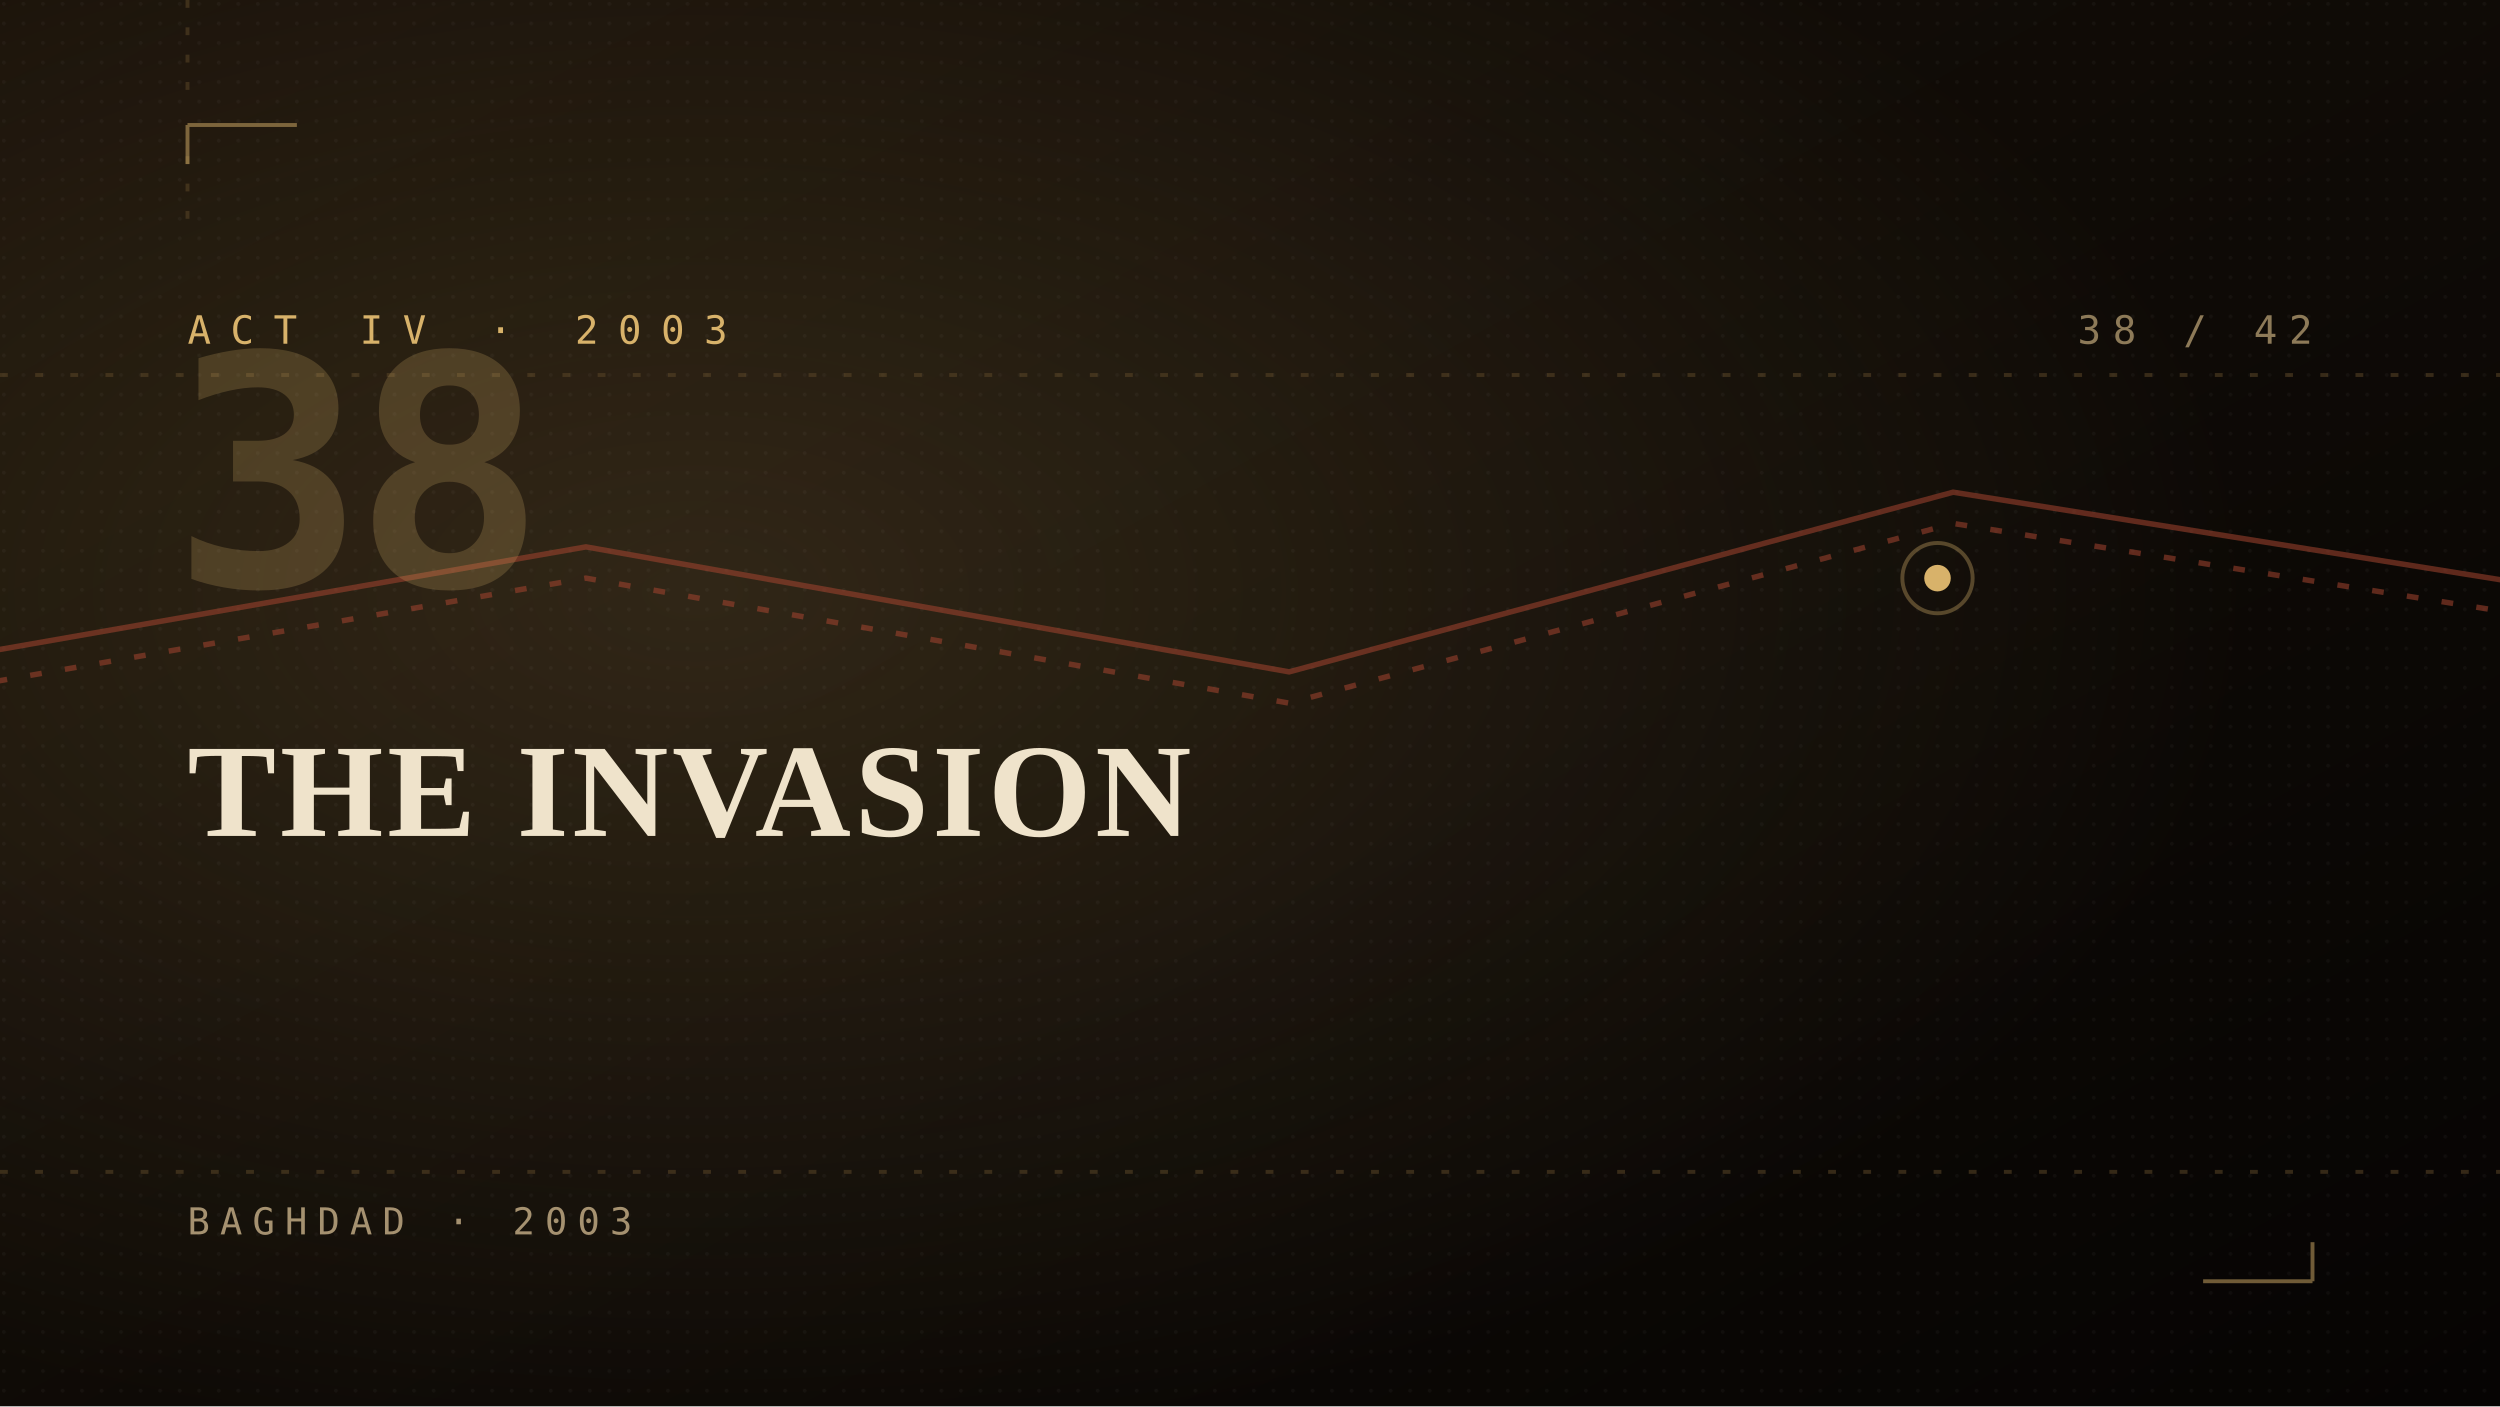
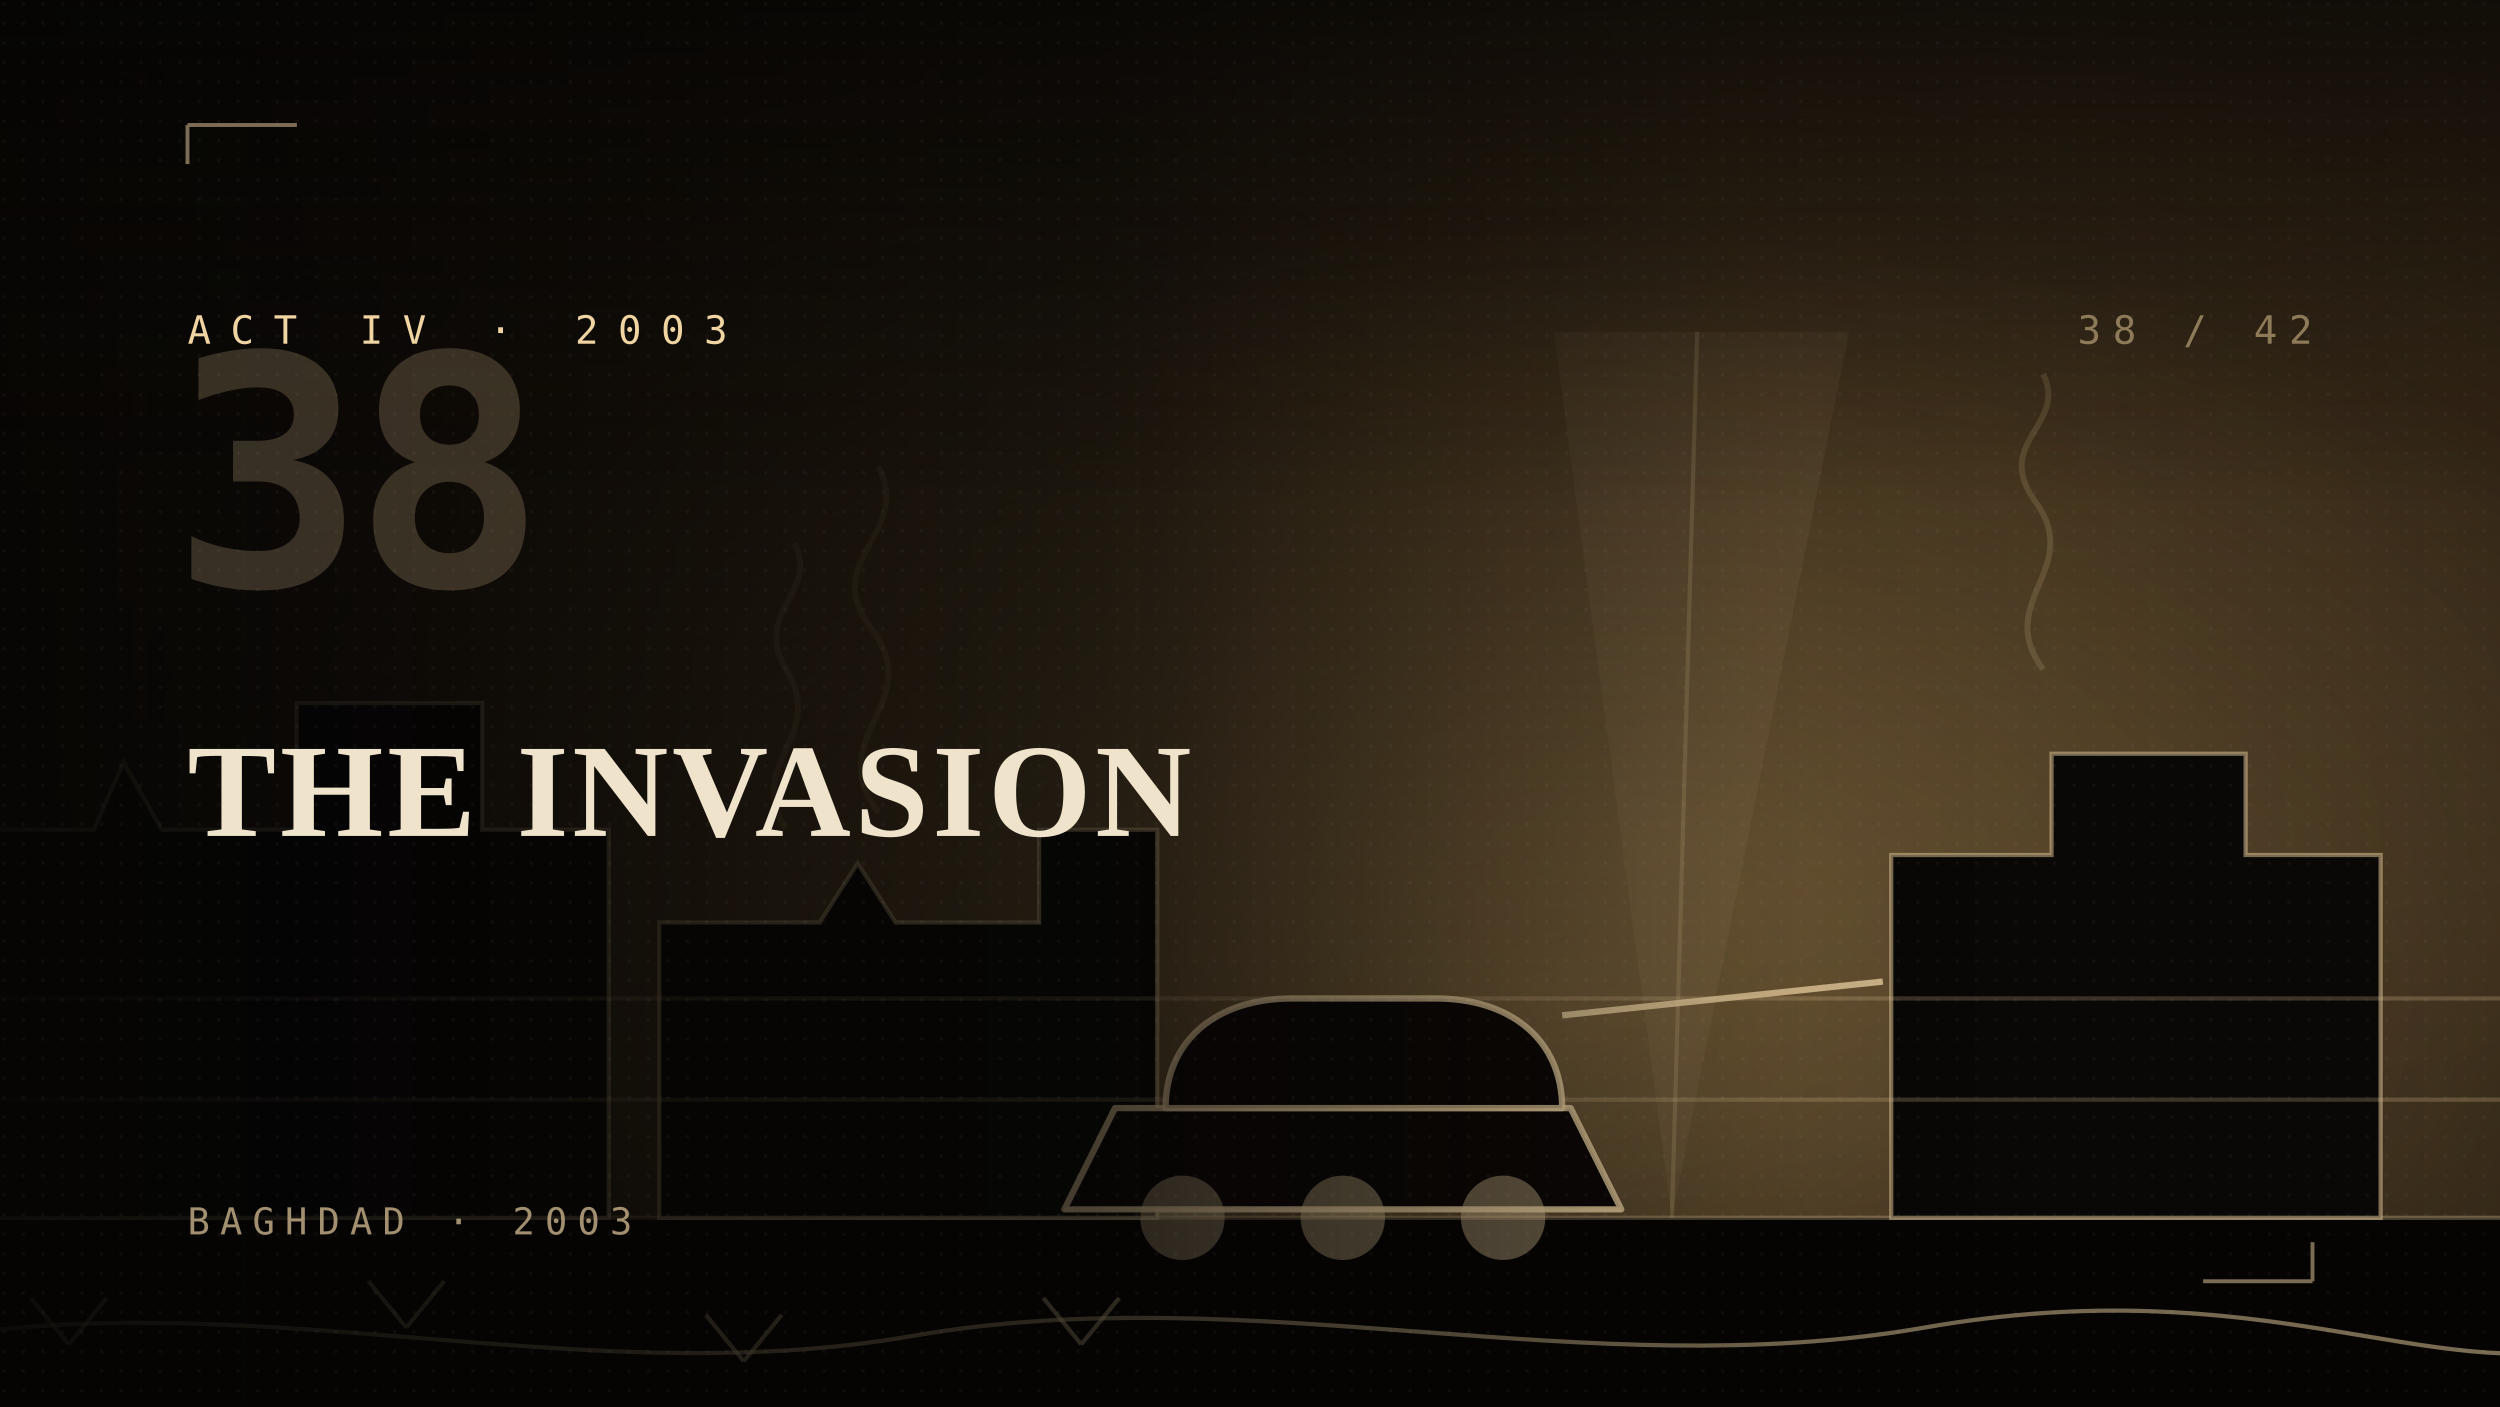
<svg xmlns="http://www.w3.org/2000/svg" width="640" height="360" viewBox="0 0 640 360" role="img" aria-labelledby="t d">
  <defs>
-     <linearGradient id="bg" x1="0" y1="0" x2="1" y2="1">
-       <stop offset="0" stop-color="#171008" />
-       <stop offset="0.55" stop-color="#0e0a06" />
-       <stop offset="1" stop-color="#060403" />
+     <linearGradient id="bg" x1="0" y1="0" x2="0.4" y2="1">
+       <stop offset="0" stop-color="#3d2d18" />
+       <stop offset="1" stop-color="#150e08" />
    </linearGradient>
-     <radialGradient id="glow" cx="28%" cy="42%" r="62%">
-       <stop offset="0" stop-color="#d8b26a" stop-opacity="0.16" />
-       <stop offset="1" stop-color="#d8b26a" stop-opacity="0" />
+     <radialGradient id="glow" cx="66%" cy="60%" r="66%">
+       <stop offset="0" stop-color="#eabf76" stop-opacity="0.2" />
+       <stop offset="1" stop-color="#eabf76" stop-opacity="0" />
+     </radialGradient>
+     <linearGradient id="scrim" x1="0" y1="0" x2="1" y2="0">
+       <stop offset="0" stop-color="#050403" stop-opacity="0.94" />
+       <stop offset="0.44" stop-color="#050403" stop-opacity="0.66" />
+       <stop offset="0.72" stop-color="#050403" stop-opacity="0.08" />
+       <stop offset="1" stop-color="#050403" stop-opacity="0" />
+     </linearGradient>
+     <linearGradient id="topscrim" x1="0" y1="0" x2="0" y2="1">
+       <stop offset="0" stop-color="#050403" stop-opacity="0.7" />
+       <stop offset="0.6" stop-color="#050403" stop-opacity="0.22" />
+       <stop offset="1" stop-color="#050403" stop-opacity="0" />
+     </linearGradient>
+     <radialGradient id="horizon" cx="62%" cy="72%" r="56%">
+       <stop offset="0" stop-color="#eabf76" stop-opacity="0.3" />
+       <stop offset="1" stop-color="#eabf76" stop-opacity="0" />
    </radialGradient>
    <pattern id="grain" width="5" height="5" patternUnits="userSpaceOnUse">
      <circle cx="1" cy="1" r="0.5" fill="#ffffff" opacity="0.035" />
    </pattern>
  </defs>
  <rect width="640" height="360" fill="url(#bg)" />
  <rect width="640" height="360" fill="url(#glow)" />
+   <rect width="640" height="360" fill="url(#horizon)" />
+   <g>
+     <g transform="translate(320 180) scale(1.08) translate(-320 -180)">
+       <path d="M0 302 H640 V360 H0 Z" fill="#050403" />
+       <path d="M0 302 H640" stroke="#f0d4a2" stroke-opacity="0.3" />
+       <g fill="#0a0806" stroke="#f0d4a2" stroke-opacity="0.5">
+         <path d="M0 302 V210 h46 l7 -16 9 16 h32 v-30 h44 v30 h30 v92 Z" />
+         <path d="M180 302 V232 h38 l9 -14 9 14 h34 v-22 h28 v92 Z" />
+         <path d="M472 302 V216 h38 v-24 h46 v24 h32 v86 Z" />
+       </g>
+       <g stroke="#f0d4a2" stroke-opacity="0.22">
+         <path d="M0 250 H640 M0 274 H640" />
+       </g>
+       <g fill="none" stroke="#f0d4a2" stroke-opacity="0.16" stroke-width="1.4">
+         <path d="M232 206 c-14 -18 12 -26 -2 -44 c-12 -16 10 -22 2 -38" />
+         <path d="M210 210 c-10 -16 10 -22 0 -38 c-8 -14 8 -18 2 -30" />
+         <path d="M508 172 c-12 -16 10 -24 -2 -40 c-10 -14 8 -18 2 -30" />
+       </g>
+       <path d="M420 302 L392 92 H462 Z" fill="#f0d4a2" opacity="0.06" />
+       <path d="M420 302 L426 92" stroke="#f0d4a2" stroke-opacity="0.18" />
+       <g fill="#0b0705" stroke="#f0d4a2" stroke-opacity="0.8" stroke-width="1.5" stroke-linejoin="round">
+         <path d="M276 300 h132 l-12 -24 h-108 Z" />
+         <path d="M300 276 c0 -16 12 -26 30 -26 h34 c18 0 30 10 30 26 Z" />
+         <path d="M394 254 L470 246" fill="none" />
+       </g>
+       <path d="M276 300 h132" stroke="#f0d4a2" stroke-opacity="0.5" />
+       <g fill="#f0d4a2" opacity="0.45">
+         <circle cx="304" cy="302" r="10" />
+         <circle cx="342" cy="302" r="10" />
+         <circle cx="380" cy="302" r="10" />
+       </g>
+       <g stroke="#f0d4a2" stroke-opacity="0.5" fill="none">
+         <path d="M0 332 C80 316 160 344 240 330 S400 342 480 328 S600 342 640 332" />
+         <path d="M40 332 l-9 -11 M40 332 l9 -11 M120 328 l-9 -11 M120 328 l9 -11 M200 336 l-9 -11 M200 336 l9 -11 M280 332 l-9 -11 M280 332 l9 -11" />
+       </g>
+     </g>
+   </g>
+   <rect width="640" height="360" fill="url(#scrim)" />
+   <rect width="640" height="130" fill="url(#topscrim)" />
  <rect width="640" height="360" fill="url(#grain)" />
-   <g stroke="#5a4526" stroke-width="1" opacity="0.55">
-     <path d="M0 96 H640" stroke-dasharray="2 7" />
-     <path d="M0 300 H640" stroke-dasharray="2 7" />
-     <path d="M48 0 V24 M48 40 V56" stroke-dasharray="2 5" />
-   </g>
-   <g fill="none" stroke="#a4442f" stroke-width="1.4" opacity="0.55">
-     <path d="M-10 168 L150 140 L330 172 L500 126 L650 150" />
-     <path d="M-10 176 L150 148 L330 180 L500 134 L650 158" stroke-dasharray="3 6" />
-   </g>
-   <circle cx="496" cy="148" r="3.4" fill="#d8b26a" />
-   <circle cx="496" cy="148" r="9" fill="none" stroke="#d8b26a" stroke-opacity="0.35" />
-   <text x="48" y="88" font-family="'JetBrains Mono',Consolas,monospace" font-size="10" fill="#d8b26a" letter-spacing="5">ACT IV · 2003</text>
+   <text x="48" y="88" font-family="'JetBrains Mono',Consolas,monospace" font-size="10" fill="#f0d4a2" letter-spacing="5">ACT IV · 2003</text>
  <text x="592" y="88" text-anchor="end" font-family="'JetBrains Mono',Consolas,monospace" font-size="10" fill="#8d7a58" letter-spacing="3">38 / 42</text>
-   <text x="44" y="150" font-family="'JetBrains Mono',Consolas,monospace" font-size="82" font-weight="700" fill="#d8b26a" opacity="0.22" letter-spacing="-3">38</text>
+   <text x="44" y="150" font-family="'JetBrains Mono',Consolas,monospace" font-size="82" font-weight="700" fill="#f0d4a2" opacity="0.2" letter-spacing="-3">38</text>
  <text x="48" y="214" font-family="Georgia,'Times New Roman',serif" font-size="34" font-weight="700" fill="#efe3cb" letter-spacing="1">THE INVASION</text>
  <text x="48" y="316" font-family="'JetBrains Mono',Consolas,monospace" font-size="9.5" fill="#c9b18a" opacity="0.8" letter-spacing="2.6">BAGHDAD · 2003</text>
-   <g stroke="#d8b26a" stroke-opacity="0.5" stroke-width="1">
+   <g stroke="#f0d4a2" stroke-opacity="0.5" stroke-width="1">
    <path d="M48 32 h28 M48 32 v10" />
    <path d="M592 328 h-28 M592 328 v-10" />
  </g>
</svg>
